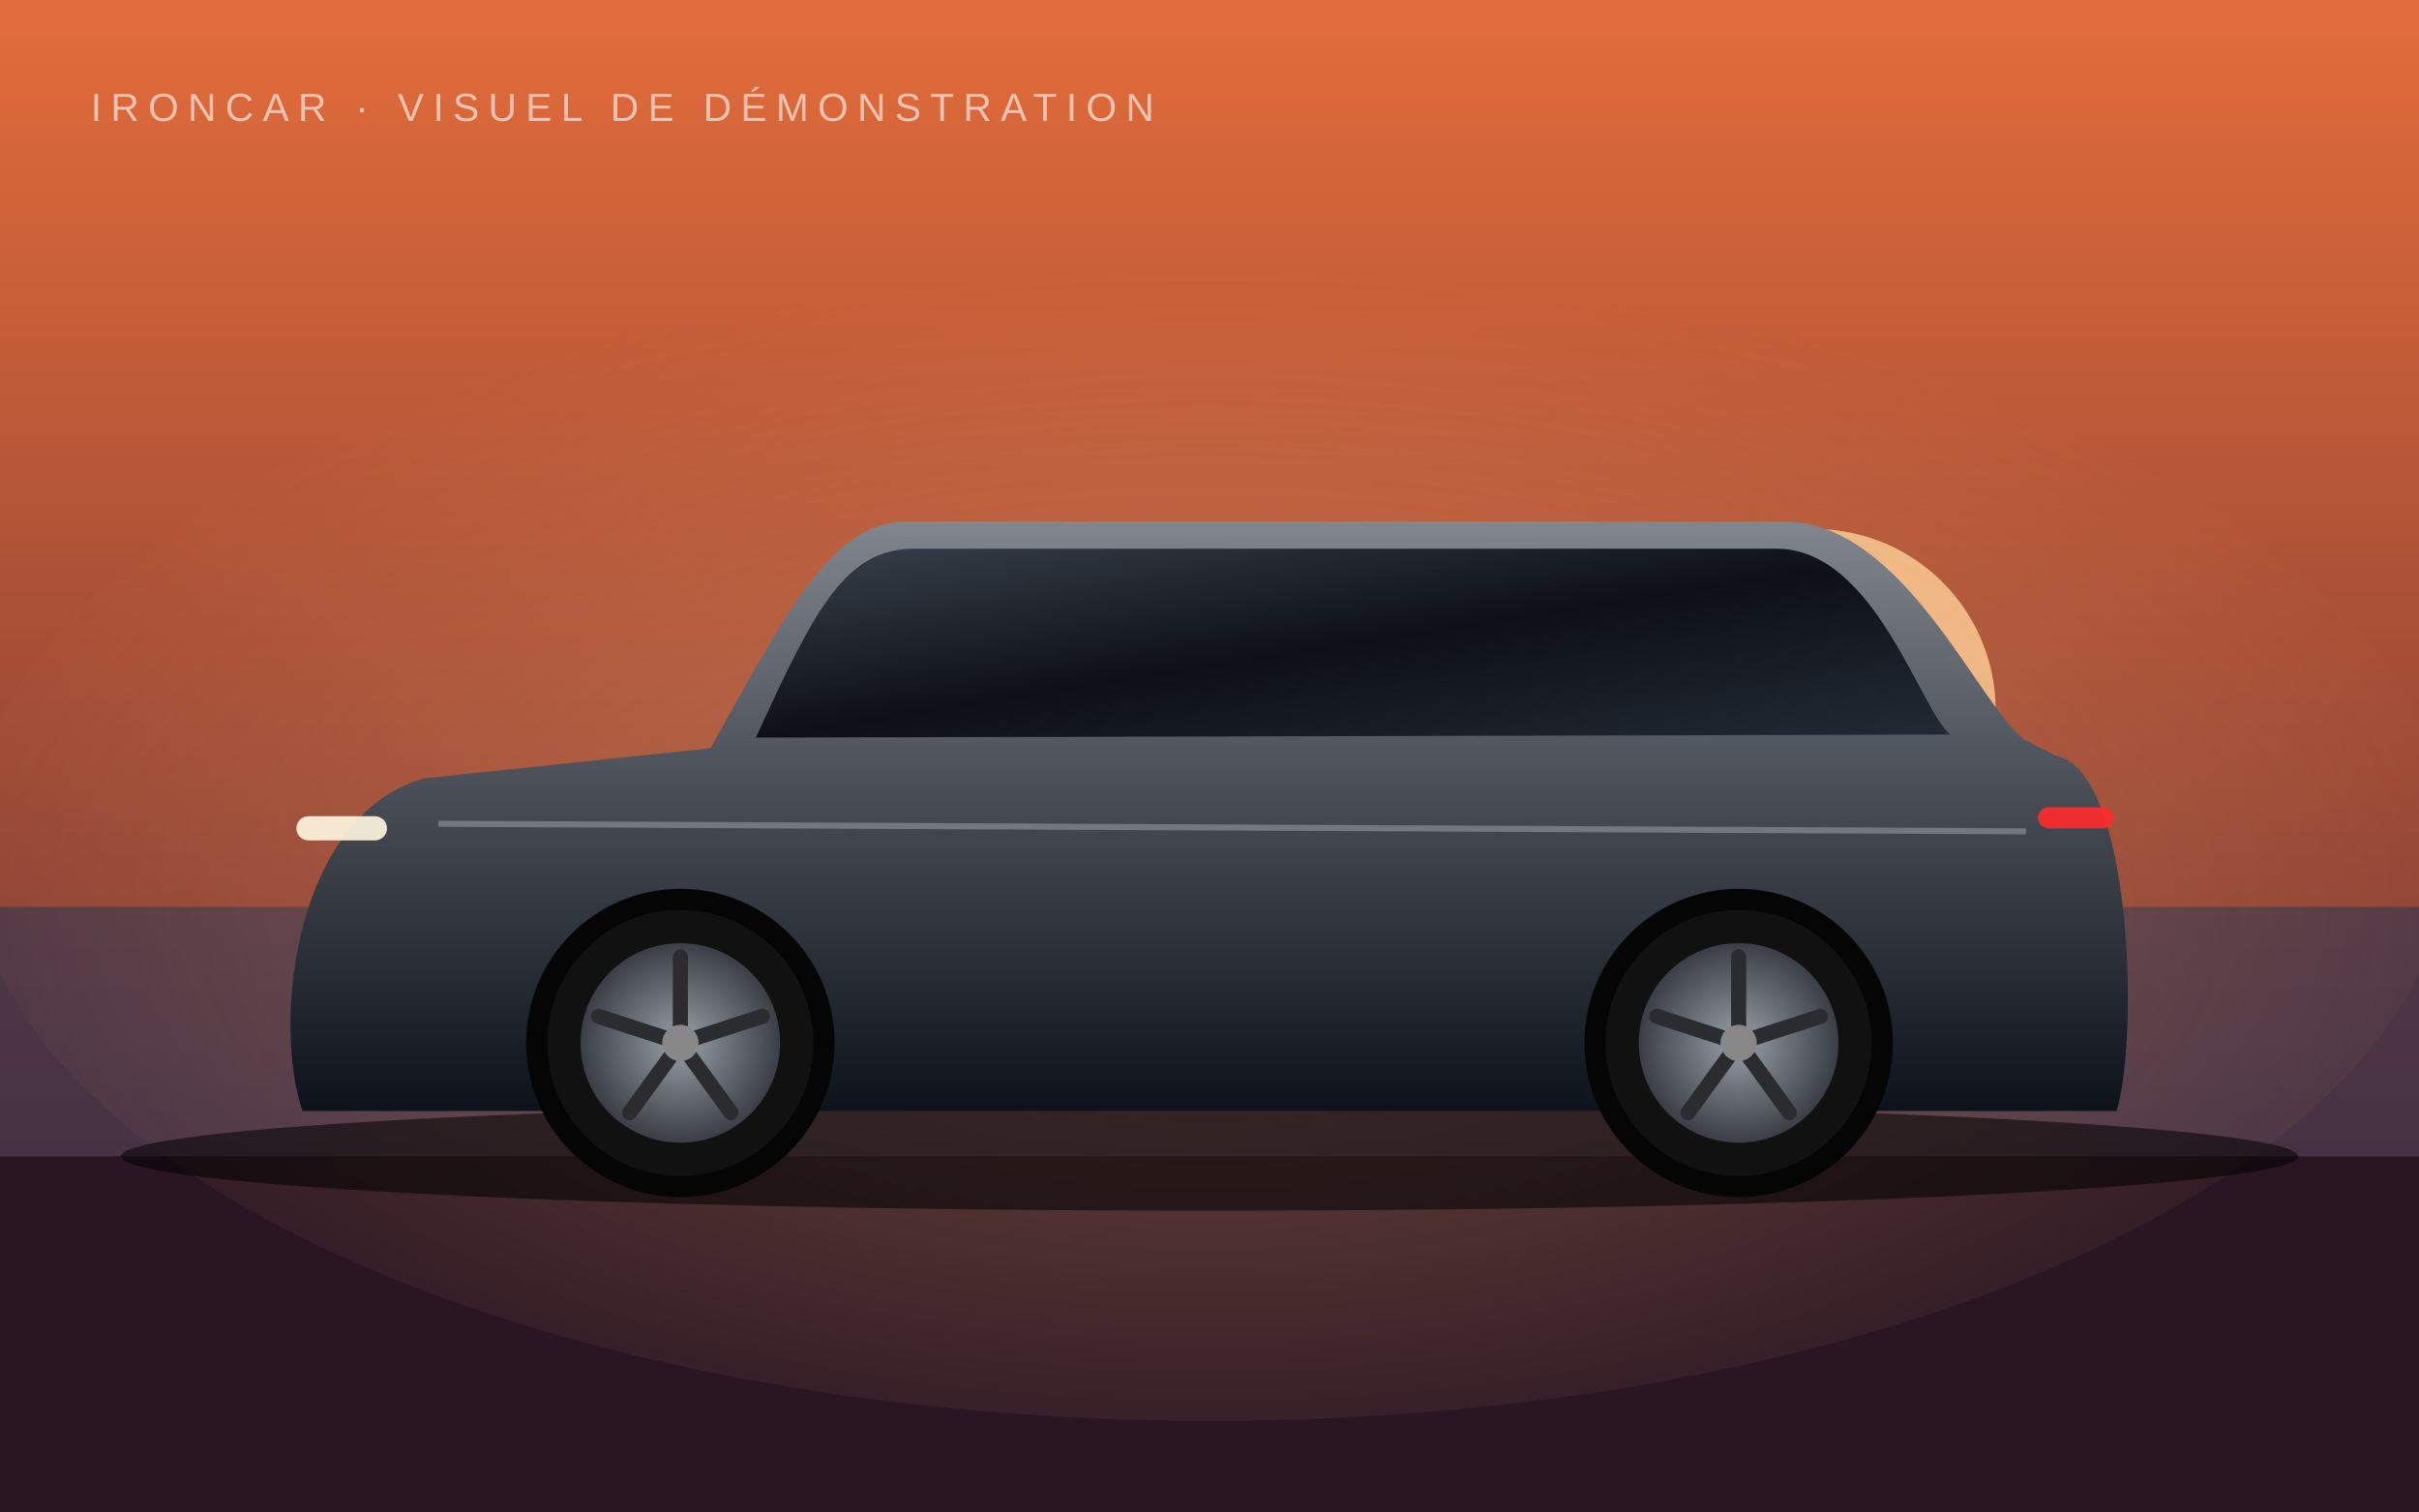
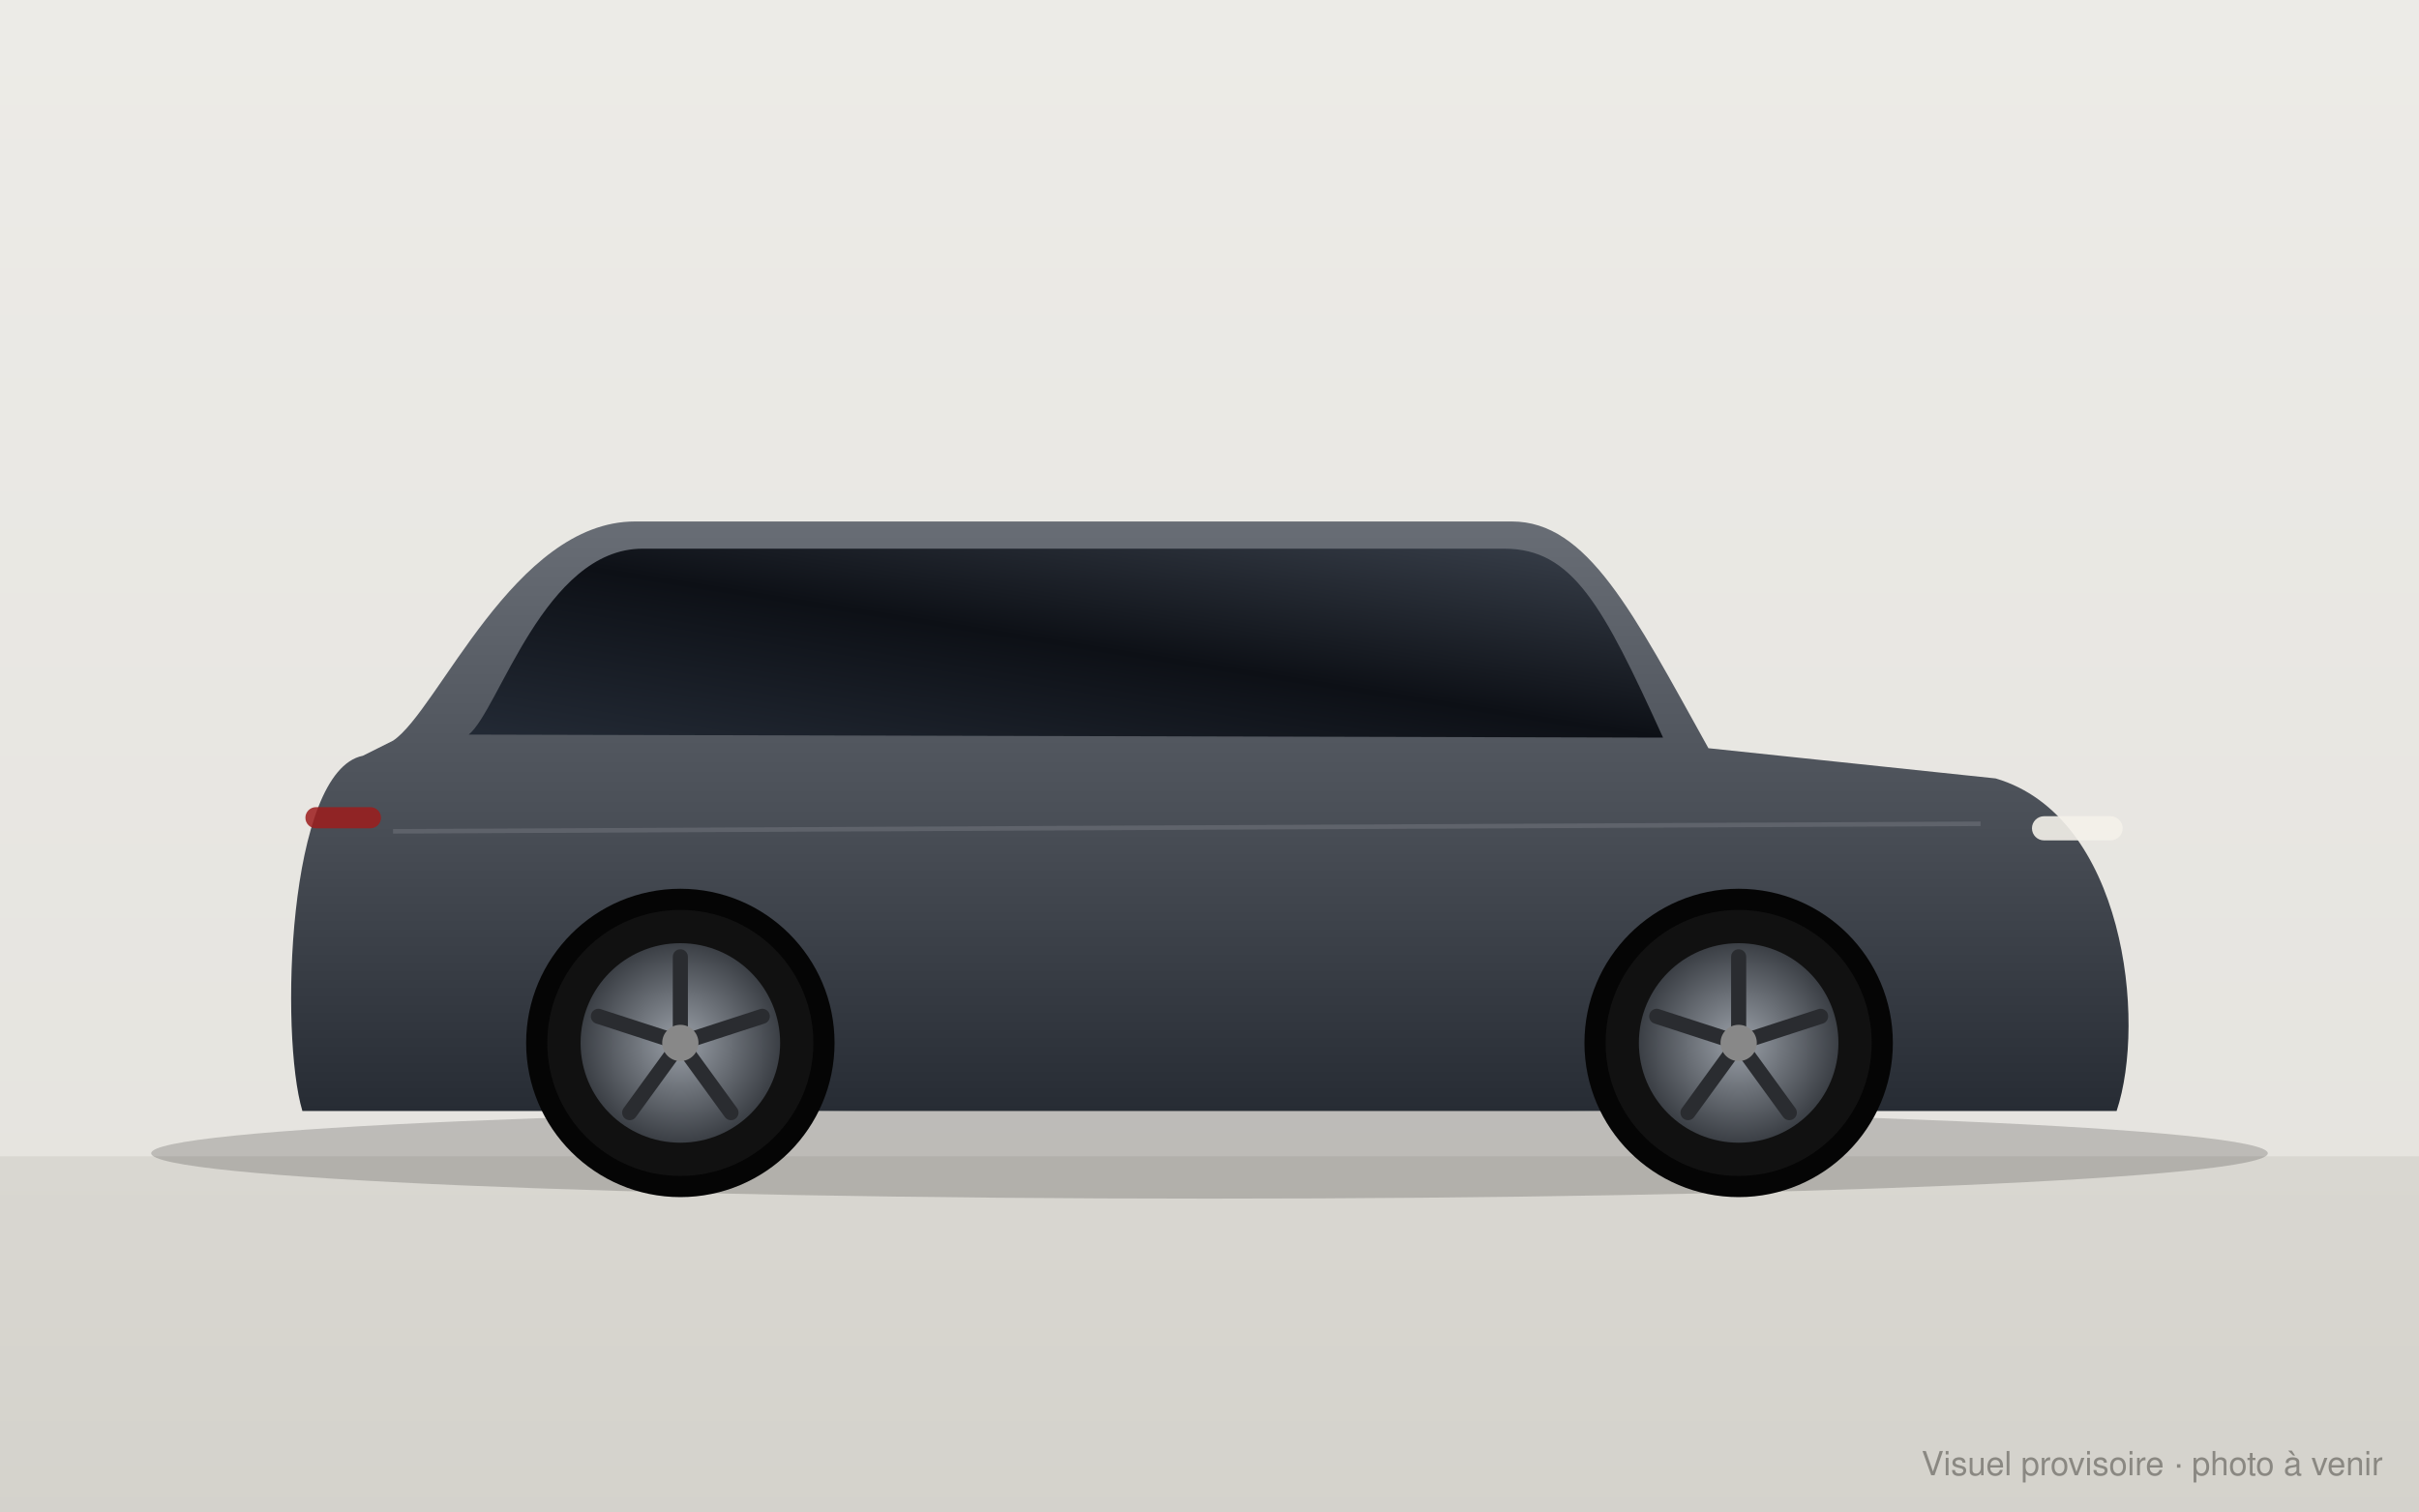
<svg xmlns="http://www.w3.org/2000/svg" viewBox="0 0 1600 1000" width="1600" height="1000">
  <defs>
-     <linearGradient id="bg" x1="0" y1="0" x2="0" y2="1">
-       <stop offset="0" stop-color="#ff7a3d" />
-       <stop offset="1" stop-color="#3a1a2e" />
+     <linearGradient id="wall" x1="0" y1="0" x2="0" y2="1">
+       <stop offset="0" stop-color="#eeede9" />
+       <stop offset="1" stop-color="#e2e0db" />
    </linearGradient>
-     <radialGradient id="spot" cx=".5" cy=".55" r=".55">
-       <stop offset="0" stop-color="#ffb37a" stop-opacity=".35" />
-       <stop offset="1" stop-color="#ffb37a" stop-opacity="0" />
-     </radialGradient>
+     <linearGradient id="floor" x1="0" y1="0" x2="0" y2="1">
+       <stop offset="0" stop-color="#d9d7d1" />
+       <stop offset="1" stop-color="#cfcdc6" />
+     </linearGradient>
  </defs>
-   <rect x="-200" y="-200" width="2000" height="1400" fill="url(#bg)" />
-   <circle cx="1200" cy="470" r="120" fill="#ffd29a" opacity=".8" />
-   <rect x="-200" y="600" width="2000" height="400" fill="#1d2d52" opacity=".55" />
-   <rect x="-200" y="765" width="2000" height="500" fill="#2a1622" />
-   <ellipse cx="800" cy="560" rx="820" ry="380" fill="url(#spot)" />
-   <g>
+   <rect x="-200" y="-200" width="2000" height="1400" fill="url(#wall)" />
+   <rect x="-200" y="765" width="2000" height="500" fill="url(#floor)" />
+   <g transform="translate(1600 0) scale(-1 1)">
    <defs>
      <linearGradient id="paint" x1="0" y1="0" x2="0" y2="1">
-         <stop offset="0" stop-color="#81868e" />
-         <stop offset=".45" stop-color="#4a4f57" />
-         <stop offset="1" stop-color="#0e131b" />
+         <stop offset="0" stop-color="#686d75" />
+         <stop offset=".5" stop-color="#4a4f57" />
+         <stop offset="1" stop-color="#272c34" />
      </linearGradient>
      <linearGradient id="glass" x1="0" y1="0" x2="1" y2="1">
        <stop offset="0" stop-color="#3a414c" />
        <stop offset=".5" stop-color="#0d1016" />
        <stop offset="1" stop-color="#232a35" />
      </linearGradient>
      <radialGradient id="rim">
        <stop offset="0" stop-color="#9aa0a8" />
        <stop offset="1" stop-color="#3b3f45" />
      </radialGradient>
    </defs>
-     <ellipse cx="800" cy="765" rx="720" ry="36" fill="#000" opacity=".55" />
+     <ellipse cx="800" cy="763" rx="700" ry="30" fill="#000" opacity=".18" />
    <path d="M200,735 C180,675 195,540 280,515     L470,495 C520,405 550,345 600,345     L1180,345 C1260,345 1310,470 1340,490     L1360,500 C1410,510 1415,685 1400,735 Z" fill="url(#paint)" />
    <path d="M500,488 C540,400 560,363 605,363     L1175,363 C1240,363 1270,470 1290,486 Z" fill="url(#glass)" />
-     <path d="M290,545 L1340,550" stroke="#a4a9b1" stroke-opacity=".5" stroke-width="4" />
-     <rect x="196" y="540" width="60" height="16" rx="8" fill="#fff7e0" opacity=".9" />
-     <rect x="1348" y="534" width="50" height="14" rx="7" fill="#ff2a2a" opacity=".9" />
+     <path d="M290,545 L1340,550" stroke="#868b93" stroke-opacity=".35" stroke-width="3" />
+     <rect x="196" y="540" width="60" height="16" rx="8" fill="#f4f1ea" opacity=".9" />
+     <rect x="1348" y="534" width="50" height="14" rx="7" fill="#9c1c1c" opacity=".85" />
    <circle cx="450" cy="690" r="102" fill="#050505" />
    <circle cx="450" cy="690" r="88" fill="#111" />
    <circle cx="450" cy="690" r="66" fill="url(#rim)" />
    <rect x="445" y="628" width="10" height="58" rx="5" fill="#2a2c30" transform="rotate(0 450 690)" />
    <rect x="445" y="628" width="10" height="58" rx="5" fill="#2a2c30" transform="rotate(72 450 690)" />
    <rect x="445" y="628" width="10" height="58" rx="5" fill="#2a2c30" transform="rotate(144 450 690)" />
    <rect x="445" y="628" width="10" height="58" rx="5" fill="#2a2c30" transform="rotate(216 450 690)" />
    <rect x="445" y="628" width="10" height="58" rx="5" fill="#2a2c30" transform="rotate(288 450 690)" />
    <circle cx="450" cy="690" r="12" fill="#888" />
    <circle cx="1150" cy="690" r="102" fill="#050505" />
    <circle cx="1150" cy="690" r="88" fill="#111" />
    <circle cx="1150" cy="690" r="66" fill="url(#rim)" />
    <rect x="1145" y="628" width="10" height="58" rx="5" fill="#2a2c30" transform="rotate(0 1150 690)" />
    <rect x="1145" y="628" width="10" height="58" rx="5" fill="#2a2c30" transform="rotate(72 1150 690)" />
    <rect x="1145" y="628" width="10" height="58" rx="5" fill="#2a2c30" transform="rotate(144 1150 690)" />
    <rect x="1145" y="628" width="10" height="58" rx="5" fill="#2a2c30" transform="rotate(216 1150 690)" />
    <rect x="1145" y="628" width="10" height="58" rx="5" fill="#2a2c30" transform="rotate(288 1150 690)" />
    <circle cx="1150" cy="690" r="12" fill="#888" />
  </g>
-   <text x="60" y="80" font-family="Arial, sans-serif" font-size="26" letter-spacing="6" fill="#fff" opacity=".6">IRONCAR · VISUEL DE DÉMONSTRATION</text>
+   <text x="1576" y="976" text-anchor="end" font-family="Helvetica, Arial, sans-serif" font-size="22" fill="#8a8882">Visuel provisoire · photo à venir</text>
</svg>
